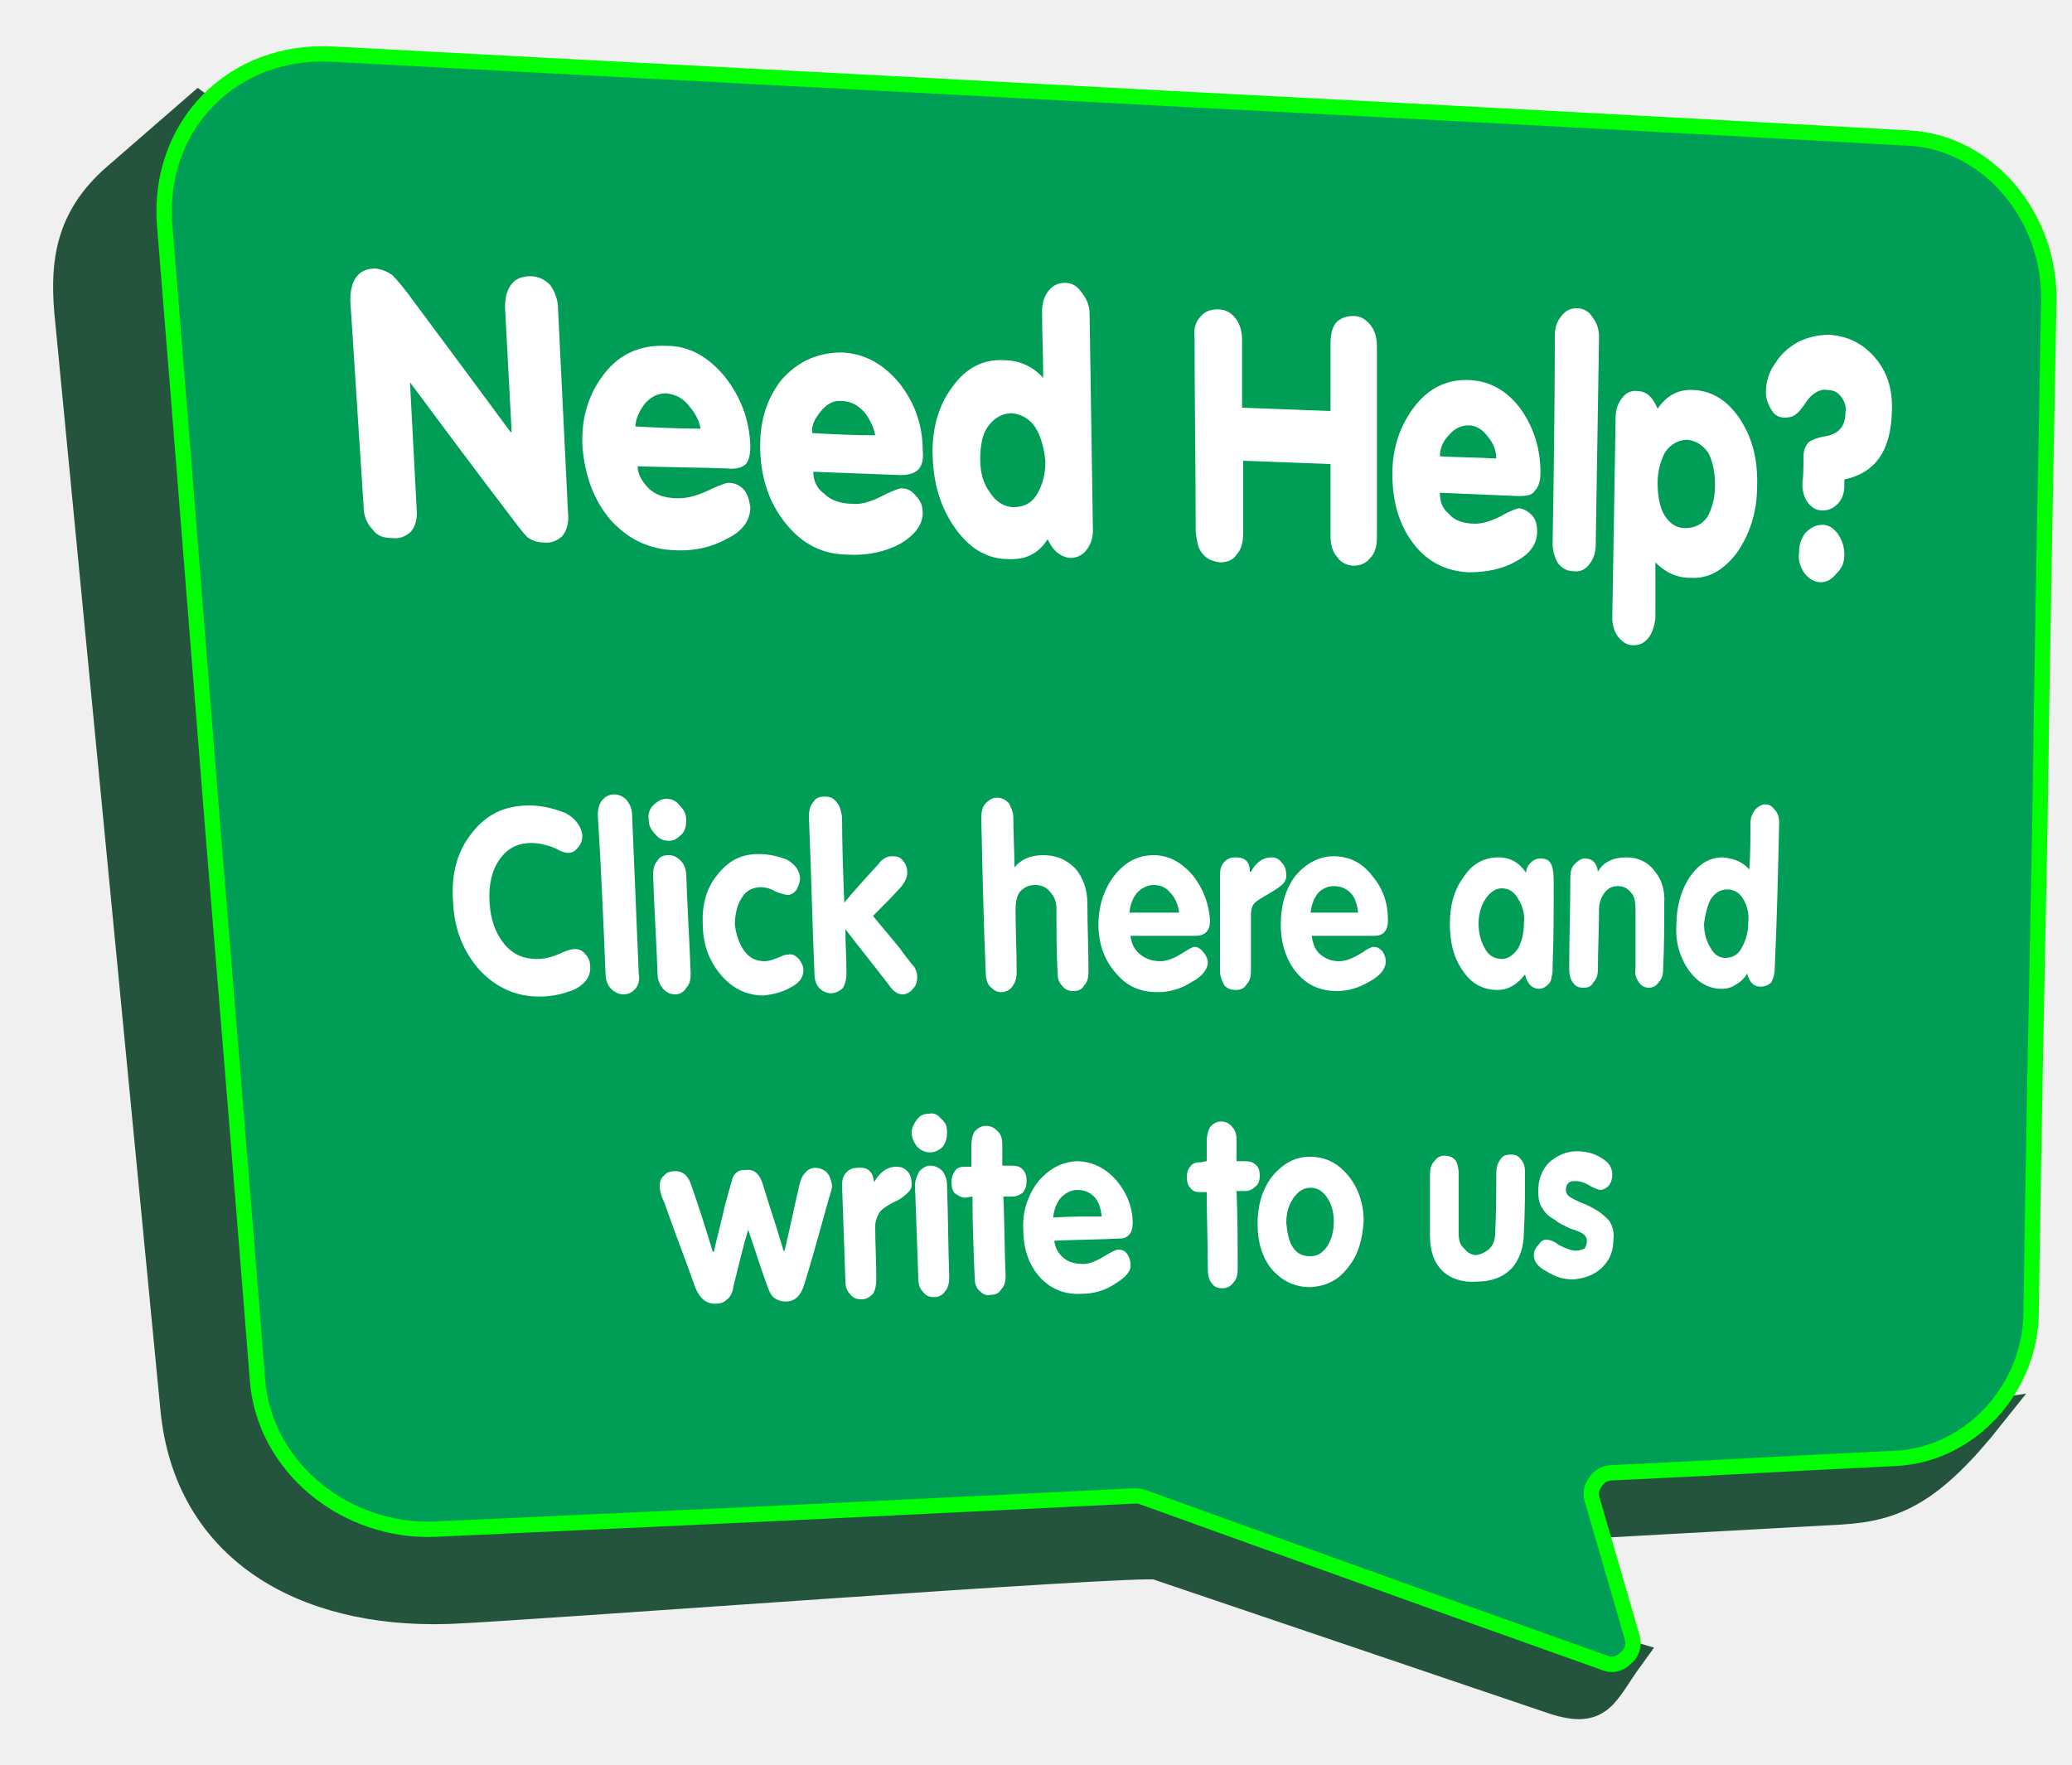
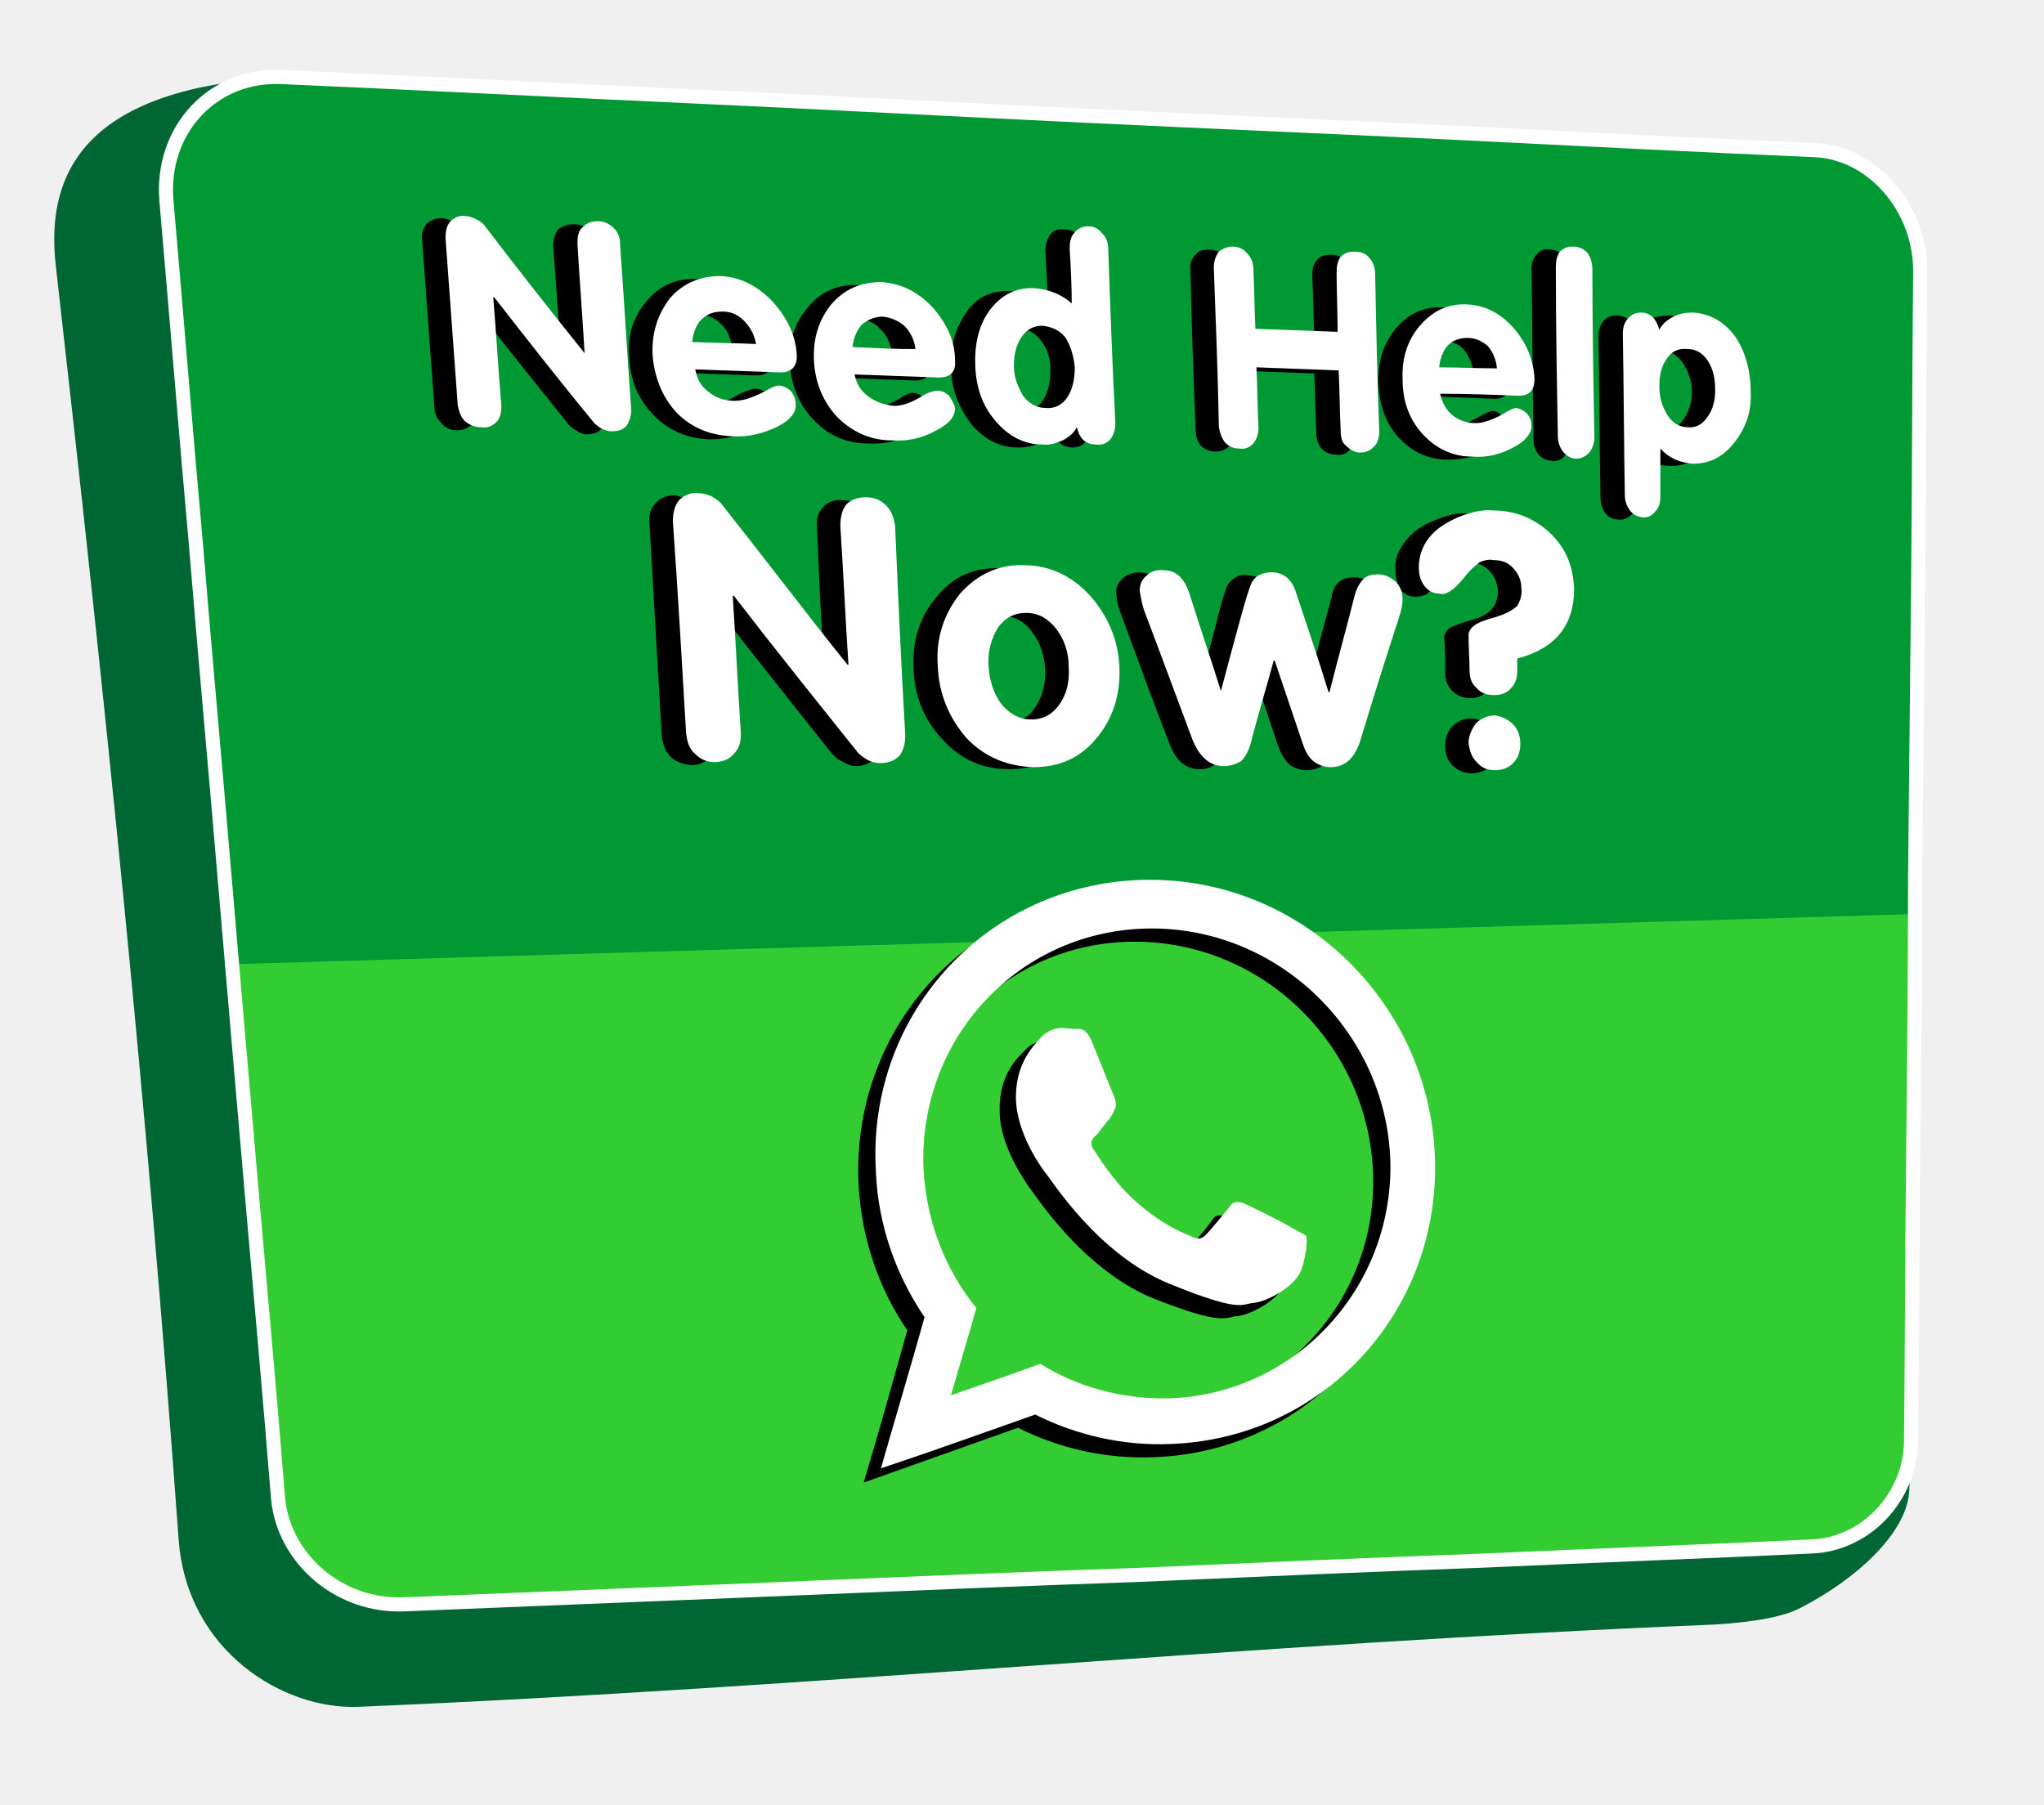
- <svg xmlns="http://www.w3.org/2000/svg" xml:space="preserve" width="1.875in" height="1.597in" version="1.1" style="shape-rendering:geometricPrecision; text-rendering:geometricPrecision; image-rendering:optimizeQuality; fill-rule:evenodd; clip-rule:evenodd" viewBox="0 0 1875 1597">
+ <svg xmlns="http://www.w3.org/2000/svg" xml:space="preserve" width="2.014in" height="1.778in" version="1.1" style="shape-rendering:geometricPrecision; text-rendering:geometricPrecision; image-rendering:optimizeQuality; fill-rule:evenodd; clip-rule:evenodd" viewBox="0 0 2014 1778">
  <defs>
    <style type="text/css">
   
-     .str0 {stroke:#25543E;stroke-width:27.776}
-     .str1 {stroke:lime;stroke-width:13.886}
-     .fil1 {fill:#009D57}
-     .fil0 {fill:#25543E}
-     .fil2 {fill:white;fill-rule:nonzero}
+     .str0 {stroke:white;stroke-width:13.886}
+     .fil3 {fill:none}
+     .fil4 {fill:black}
+     .fil0 {fill:#006633}
+     .fil2 {fill:#009933}
+     .fil1 {fill:#33CC33}
+     .fil5 {fill:#FEFEFE}
+     .fil6 {fill:black;fill-rule:nonzero}
+     .fil7 {fill:#FEFEFE;fill-rule:nonzero}
   
  </style>
+     <clipPath id="id0">
+       <path d="M279 76c137,6 272,13 404,19 131,6 259,13 386,19 124,6 247,11 368,17 119,6 236,12 352,17 57,3 104,58 103,121 -1,102 -1,203 -2,303 -1,98 -2,196 -3,292 0,95 -1,190 -2,283 -1,92 -1,184 -2,274 -1,55 -45,101 -98,103 -106,5 -215,9 -325,14 -111,4 -224,9 -338,14 -116,4 -234,9 -354,14 -121,5 -244,10 -369,15 -64,3 -119,-44 -125,-104 -8,-100 -17,-200 -26,-302 -9,-104 -18,-208 -27,-314 -9,-107 -19,-215 -28,-325 -10,-111 -19,-224 -29,-338 -6,-70 46,-126 115,-122z" />
+     </clipPath>
  </defs>
  <g id="Layer_x0020_1">
-     <g id="_711336920">
-       <path class="fil0 str0" d="M1801 1280c-54,68 -86,83 -135,86l-217 12 -2 1 -6 -21c-2,-6 -1,-12 3,-17 3,-5 9,-8 15,-8 86,-4 172,-9 256,-13 7,0 79,-39 86,-40zm-327 219c-24,33 -26,52 -67,39l-360 -122c-13,-5 -581,38 -642,40 -131,4 -234,-56 -246,-181l-96 -993c-4,-46 2,-84 41,-119l84 -73c-9,21 -41,89 -39,114 15,184 29,363 43,539 14,172 28,341 41,506 6,79 80,139 162,135 110,-5 218,-10 324,-15 104,-5 206,-10 307,-15 3,0 6,0 8,1 72,26 142,56 214,77l226 67z" />
-       <path class="fil1 str1" d="M301 49c261,14 513,27 754,40 233,12 457,24 673,36 71,4 128,71 126,149 -3,160 -6,316 -8,470 -3,151 -6,299 -8,445 -1,69 -56,128 -123,131 -84,4 -170,9 -256,13 -6,0 -12,3 -15,8 -4,5 -5,11 -3,17 12,41 24,83 36,124 2,7 0,14 -6,19 -5,5 -12,7 -19,4 -67,-24 -135,-48 -204,-73 -70,-25 -142,-51 -214,-77 -3,-1 -5,-1 -8,-1 -101,5 -203,10 -307,15 -106,5 -214,10 -324,15 -82,4 -156,-56 -162,-135 -13,-165 -27,-334 -41,-506 -14,-176 -28,-355 -43,-539 -7,-90 61,-160 152,-155z" />
-       <g>
-         <path class="fil2" d="M329 458c-4,-61 -8,-124 -12,-186 0,-10 2,-17 6,-22 4,-5 10,-7 17,-7 6,1 11,3 15,6 4,4 11,12 21,26 29,39 58,78 86,116 1,0 1,0 1,0 -2,-37 -4,-75 -6,-113 0,-9 2,-16 6,-21 4,-5 10,-7 17,-7 7,0 13,3 18,8 4,6 7,13 7,22 3,62 6,123 9,184 1,9 -1,16 -5,21 -4,4 -10,7 -17,6 -6,0 -11,-2 -15,-5 -4,-4 -10,-12 -19,-24 -29,-38 -58,-77 -87,-116 0,0 0,0 0,0 2,38 4,76 6,114 1,9 -1,16 -5,21 -4,4 -10,7 -17,6 -8,0 -14,-2 -18,-8 -5,-5 -8,-12 -8,-21zm329 -34c-27,-1 -54,-1 -81,-2 0,7 4,14 10,20 6,6 15,9 27,9 9,0 19,-3 31,-9 7,-3 12,-5 14,-5 6,0 10,2 14,6 4,5 5,10 6,16 0,11 -6,21 -20,28 -14,8 -30,12 -49,11 -23,-1 -42,-10 -58,-28 -15,-18 -23,-40 -25,-67 -1,-26 6,-47 20,-65 14,-18 33,-26 56,-25 21,0 38,10 53,28 14,18 22,38 23,62 0,8 -1,13 -4,17 -3,3 -9,5 -17,4zm-83 -38c20,1 39,2 59,2 -1,-6 -4,-13 -10,-20 -6,-8 -13,-11 -21,-12 -8,0 -14,3 -20,10 -5,7 -8,14 -8,20zm240 44c-26,-1 -53,-2 -79,-3 0,8 3,15 10,20 6,6 15,9 26,9 8,1 19,-3 30,-9 7,-3 11,-5 14,-5 5,0 9,2 13,7 4,4 6,9 6,15 0,11 -7,20 -20,28 -13,7 -29,11 -47,10 -23,0 -41,-9 -56,-27 -15,-18 -23,-40 -24,-66 -1,-26 5,-47 19,-65 15,-17 33,-25 55,-25 21,1 38,11 52,28 14,18 21,38 21,61 1,8 -1,14 -4,17 -3,3 -8,5 -16,5zm-80 -38c19,1 38,2 57,2 -1,-6 -4,-13 -9,-20 -6,-7 -13,-11 -21,-11 -8,-1 -14,3 -19,9 -6,7 -9,14 -8,20zm251 -108c1,66 2,131 3,196 0,7 -2,13 -6,18 -4,5 -9,7 -15,7 -8,-1 -15,-6 -20,-17 -8,13 -20,19 -36,18 -18,0 -34,-9 -47,-27 -13,-18 -20,-39 -21,-65 -1,-25 5,-47 18,-64 12,-17 28,-25 46,-24 15,0 27,6 36,16 0,-20 -1,-40 -1,-60 0,-8 2,-14 6,-19 4,-5 9,-7 15,-7 6,0 11,3 15,9 4,5 7,11 7,19zm-40 134c-1,-12 -4,-23 -9,-31 -5,-8 -13,-12 -21,-13 -9,0 -16,4 -22,12 -5,7 -7,17 -7,30 0,12 3,22 9,30 5,8 13,13 21,13 9,0 16,-3 21,-11 5,-8 8,-18 8,-30zm179 -1c0,22 0,44 0,65 0,9 -2,16 -6,20 -3,5 -9,7 -15,7 -7,-1 -12,-3 -16,-8 -4,-5 -5,-11 -6,-20 0,-58 -1,-116 -1,-175 -1,-8 1,-15 5,-19 4,-5 9,-7 16,-7 7,0 12,3 16,8 4,5 6,12 6,20 0,21 0,41 0,61 27,1 53,2 80,3 0,-20 0,-40 0,-60 0,-8 1,-15 5,-20 4,-4 9,-6 16,-6 6,0 11,3 15,8 4,5 6,11 6,20 0,58 0,115 0,172 0,9 -2,15 -6,19 -4,5 -9,7 -15,7 -6,0 -12,-3 -15,-8 -4,-4 -6,-11 -6,-19 0,-22 0,-44 0,-65 -27,-1 -53,-2 -79,-3zm249 32c-23,-1 -47,-2 -71,-3 0,8 2,14 8,19 5,6 13,9 24,9 7,0 17,-3 27,-9 6,-3 11,-5 13,-5 5,1 8,3 12,7 3,4 4,9 4,14 0,11 -6,20 -19,27 -12,7 -27,10 -43,10 -20,-1 -37,-9 -50,-26 -13,-17 -19,-38 -19,-63 0,-24 7,-44 20,-61 13,-17 30,-25 50,-24 19,1 34,10 46,26 12,17 18,36 18,58 0,8 -2,13 -5,16 -2,4 -7,5 -15,5zm-71 -36c17,1 34,1 51,2 0,-6 -2,-13 -7,-19 -5,-7 -11,-11 -18,-11 -7,0 -13,3 -18,9 -6,6 -8,13 -8,19zm102 79c1,-62 2,-125 2,-188 0,-8 2,-13 6,-18 4,-5 8,-7 14,-7 6,0 11,3 14,8 4,5 6,11 6,18 -1,64 -2,126 -3,188 0,7 -2,13 -6,18 -3,4 -8,7 -14,6 -5,0 -10,-2 -14,-7 -3,-5 -5,-11 -5,-18zm54 67c1,-60 2,-120 3,-181 0,-7 2,-13 6,-18 3,-4 8,-7 14,-6 8,0 14,6 18,16 8,-12 19,-18 33,-17 17,1 31,10 42,27 11,17 16,37 15,61 0,23 -7,43 -18,59 -12,16 -26,24 -42,23 -13,0 -23,-5 -32,-14 0,17 0,34 0,51 -1,7 -3,13 -6,17 -4,5 -8,7 -14,7 -6,0 -10,-3 -14,-8 -3,-4 -5,-10 -5,-17zm41 -122c0,12 2,22 6,29 5,8 11,12 19,12 8,0 15,-3 20,-10 4,-7 7,-17 7,-29 0,-11 -2,-21 -6,-29 -5,-7 -11,-11 -19,-12 -8,0 -15,4 -20,11 -4,7 -7,17 -7,28zm131 1c1,-8 1,-16 1,-24 0,-7 2,-11 5,-14 3,-2 8,-4 14,-5 13,-2 19,-9 19,-22 1,-5 -1,-10 -4,-14 -3,-4 -7,-6 -12,-6 -5,-1 -9,1 -12,3 -3,2 -6,5 -9,10 -3,4 -5,7 -8,9 -2,2 -6,3 -10,3 -5,0 -9,-2 -12,-7 -3,-5 -5,-10 -5,-16 0,-10 3,-19 9,-27 5,-8 12,-14 21,-19 9,-4 18,-6 27,-6 17,1 31,8 42,21 11,13 16,29 15,49 -1,35 -15,55 -43,61 0,2 0,4 0,6 0,6 -2,12 -6,16 -4,4 -8,6 -14,6 -5,0 -9,-2 -13,-7 -3,-4 -5,-10 -5,-17zm17 89c-6,0 -11,-3 -15,-8 -4,-6 -6,-12 -5,-19 0,-7 2,-13 6,-18 5,-5 10,-7 15,-7 6,0 10,3 14,8 4,6 6,12 6,19 0,7 -2,12 -7,17 -4,5 -9,8 -14,8z" />
-         <path class="fil2" d="M488 902c-21,0 -39,-8 -54,-24 -15,-17 -23,-37 -24,-62 -2,-25 4,-46 17,-62 13,-17 30,-25 52,-25 12,0 23,3 33,7 9,5 14,12 15,20 0,4 -1,8 -4,11 -2,3 -5,5 -9,5 -2,0 -6,-1 -11,-4 -7,-3 -15,-5 -22,-5 -13,0 -22,5 -29,15 -7,10 -10,23 -9,39 1,15 5,27 13,37 8,10 18,14 30,14 7,0 15,-2 23,-6 5,-2 8,-3 11,-3 4,0 7,1 10,5 3,3 4,7 4,10 1,9 -4,16 -13,21 -9,4 -20,7 -33,7zm60 -20c-2,-48 -4,-96 -7,-144 0,-6 1,-10 4,-14 3,-3 6,-5 11,-5 4,0 8,2 11,5 3,4 5,8 5,14 2,48 4,96 6,143 1,6 0,10 -3,14 -3,3 -6,5 -11,5 -4,0 -8,-2 -11,-5 -3,-3 -5,-8 -5,-13zm39 -140c-1,-5 1,-10 4,-13 4,-4 8,-6 12,-6 5,0 9,2 12,6 4,4 6,8 6,13 0,5 -1,10 -4,13 -4,4 -7,6 -12,6 -5,0 -9,-2 -12,-6 -4,-4 -6,-8 -6,-13zm8 139c-1,-29 -3,-59 -4,-89 0,-5 1,-10 4,-13 2,-4 6,-5 10,-5 5,0 8,2 11,5 3,3 5,8 5,13 1,30 3,60 4,89 0,6 -1,10 -4,13 -2,4 -6,6 -10,6 -5,0 -8,-2 -11,-5 -3,-4 -5,-8 -5,-14zm91 -108c10,0 18,2 26,5 7,4 11,9 12,16 0,4 -1,7 -3,11 -2,3 -5,5 -8,5 -2,0 -6,-1 -11,-3 -5,-3 -10,-4 -13,-4 -8,0 -14,3 -18,10 -4,6 -6,15 -6,24 1,9 4,17 8,23 5,7 11,10 19,10 3,0 7,-1 14,-4 4,-2 6,-2 7,-2 4,-1 7,1 10,4 2,3 4,6 4,10 0,7 -4,12 -12,16 -7,4 -15,6 -24,7 -15,0 -28,-6 -39,-19 -10,-12 -16,-27 -16,-45 -1,-17 3,-33 13,-45 10,-13 22,-19 37,-19zm51 108c-2,-47 -3,-94 -5,-142 0,-5 1,-10 4,-13 2,-4 6,-5 10,-5 5,0 8,1 11,5 3,3 4,8 5,13 0,26 1,52 2,78 10,-12 20,-23 31,-35 2,-3 5,-5 7,-6 2,-1 4,-1 6,-1 4,0 7,1 9,4 3,3 4,7 4,11 0,4 -2,8 -5,12 -8,9 -17,18 -26,27 8,10 16,19 24,29 8,11 13,17 14,18 0,1 1,2 1,3 1,2 1,4 1,5 0,5 -1,8 -4,11 -2,3 -6,5 -9,5 -5,0 -9,-3 -13,-9 -13,-17 -26,-33 -39,-50 0,0 0,0 0,0 0,13 1,26 1,40 0,5 -1,9 -3,13 -3,3 -7,5 -11,5 -4,0 -8,-2 -11,-5 -3,-4 -4,-8 -4,-13zm155 -1c-2,-46 -3,-93 -4,-140 0,-5 1,-10 4,-13 3,-3 6,-5 10,-5 5,0 8,2 11,5 2,4 4,8 4,13 0,15 1,30 1,45 0,0 0,0 0,0 6,-7 14,-11 26,-11 12,0 21,4 29,12 7,8 11,19 11,32 0,20 1,41 1,61 0,6 -1,10 -4,13 -2,4 -6,5 -10,5 -4,0 -7,-1 -10,-5 -3,-3 -4,-7 -4,-12 -1,-19 -1,-38 -1,-57 0,-7 -2,-12 -6,-16 -3,-4 -8,-6 -13,-6 -6,0 -10,2 -14,6 -3,4 -4,10 -4,16 0,19 1,38 1,57 0,5 -1,9 -4,13 -2,3 -6,5 -10,5 -4,0 -7,-2 -10,-5 -3,-3 -4,-8 -4,-13zm190 -33c-19,0 -39,0 -59,0 1,8 4,13 9,17 5,4 11,6 18,6 5,0 12,-2 21,-8 5,-3 8,-5 10,-5 3,0 6,2 8,5 2,2 4,6 4,9 0,6 -5,13 -15,18 -9,6 -20,9 -30,9 -16,0 -28,-5 -38,-17 -10,-11 -16,-26 -16,-44 0,-17 5,-32 14,-44 10,-13 22,-19 36,-19 14,0 26,7 36,19 9,12 14,25 15,40 0,9 -4,14 -13,14zm-60 -21c15,0 30,0 45,0 -1,-8 -4,-14 -8,-18 -4,-5 -9,-7 -15,-7 -6,0 -11,3 -15,7 -4,5 -6,10 -7,18zm82 53c0,-29 0,-58 0,-87 0,-5 1,-9 4,-12 3,-3 6,-4 10,-4 9,0 13,4 13,13 1,0 1,0 1,0 5,-9 11,-13 19,-13 4,0 7,2 9,5 3,3 4,7 4,12 0,2 -1,5 -3,7 -2,2 -6,5 -13,9 -7,4 -12,7 -14,10 -2,4 -2,7 -2,11 0,16 0,33 0,49 0,5 -1,9 -4,12 -2,4 -6,5 -10,5 -4,0 -7,-1 -10,-4 -2,-4 -4,-8 -4,-13zm140 -32c-19,0 -38,0 -57,0 1,7 3,13 8,17 5,4 10,6 17,6 6,0 13,-3 21,-8 4,-3 8,-5 10,-5 3,0 5,1 8,4 2,3 3,6 3,9 0,7 -5,13 -14,18 -10,6 -20,9 -30,9 -15,0 -27,-5 -37,-17 -9,-11 -14,-26 -14,-43 0,-17 4,-32 13,-44 10,-12 22,-18 35,-18 14,0 26,6 35,18 10,12 14,25 14,40 0,9 -4,14 -12,14zm-58 -21c14,0 29,0 43,0 -1,-8 -3,-14 -7,-18 -4,-4 -9,-6 -15,-6 -5,0 -10,2 -14,6 -4,5 -6,10 -7,18zm220 -28c0,25 0,51 -1,76 0,4 0,8 -1,10 0,3 -1,5 -3,7 -2,2 -5,4 -8,4 -7,0 -11,-5 -13,-13 -7,9 -15,14 -25,14 -12,0 -23,-5 -31,-17 -8,-11 -12,-25 -12,-43 0,-17 4,-31 13,-43 8,-12 19,-17 31,-17 11,0 19,5 25,14 0,-4 2,-7 4,-9 3,-3 6,-4 9,-4 4,0 7,1 9,4 2,3 3,8 3,17zm-47 6c-6,0 -11,4 -15,10 -4,6 -6,14 -6,22 0,9 2,16 6,23 3,6 9,9 15,9 6,0 11,-4 15,-10 3,-6 5,-13 5,-22 1,-8 -1,-16 -5,-22 -3,-6 -8,-10 -15,-10zm61 73c0,-27 1,-55 1,-82 0,-6 1,-10 4,-13 3,-3 6,-5 9,-5 7,0 11,4 12,12 5,-9 14,-13 26,-13 10,0 19,4 25,12 6,7 10,17 9,30 0,20 0,39 -1,59 0,5 -1,9 -4,12 -2,3 -5,5 -9,5 -4,0 -7,-2 -9,-5 -2,-3 -4,-7 -3,-12 0,-18 0,-36 0,-54 0,-7 -1,-12 -4,-15 -3,-4 -7,-6 -12,-6 -5,0 -9,2 -12,6 -3,4 -5,9 -5,15 0,18 -1,36 -1,54 0,5 -1,9 -4,12 -2,4 -5,5 -9,5 -4,0 -7,-1 -9,-4 -3,-3 -4,-8 -4,-13zm190 -132c-1,44 -2,88 -4,131 0,5 -1,9 -3,13 -3,3 -6,4 -10,4 -6,0 -10,-4 -12,-12 -2,4 -6,8 -10,10 -4,3 -9,4 -13,4 -12,0 -22,-6 -30,-17 -8,-12 -12,-25 -11,-41 0,-16 4,-31 12,-43 8,-12 18,-18 30,-18 10,1 18,4 24,11 1,-14 1,-28 1,-42 0,-5 2,-9 4,-12 3,-3 6,-5 10,-5 3,0 6,2 8,5 3,3 4,7 4,12zm-49 122c7,0 12,-3 15,-9 4,-7 6,-14 6,-23 1,-8 -1,-16 -5,-22 -3,-5 -8,-8 -14,-8 -6,0 -11,3 -15,9 -3,6 -5,14 -6,22 0,8 2,16 6,22 3,6 8,9 13,9zm-932 298c-9,-26 -19,-51 -28,-77 -3,-6 -4,-11 -4,-15 0,-3 1,-7 4,-9 2,-3 6,-4 10,-4 7,0 12,4 15,14 7,20 13,39 19,59 0,0 1,0 1,0 3,-14 7,-28 10,-42 4,-14 6,-22 7,-25 1,-2 2,-4 4,-5 2,-2 5,-2 8,-2 7,-1 12,3 15,12 6,20 13,40 19,61 1,0 1,0 1,0 5,-21 9,-41 14,-62 1,-4 3,-7 6,-10 2,-2 5,-3 8,-3 4,0 8,2 10,4 3,3 4,7 5,12 0,2 -1,6 -3,12 -7,25 -14,51 -22,77 -3,10 -8,16 -17,16 -4,0 -7,-1 -10,-3 -3,-2 -5,-6 -7,-12 -6,-16 -11,-33 -17,-50 0,0 0,0 0,0 -5,17 -9,34 -13,50 -1,7 -3,11 -6,13 -3,3 -6,4 -11,4 -8,0 -14,-5 -18,-15zm136 -6c-1,-29 -2,-57 -3,-86 0,-5 1,-9 4,-12 3,-3 6,-4 10,-4 10,-1 14,4 15,13 0,0 0,0 0,0 5,-9 12,-14 20,-14 4,0 7,1 10,4 3,3 4,7 4,13 0,2 -1,4 -3,6 -2,2 -6,6 -13,9 -8,4 -13,8 -14,11 -2,4 -3,7 -3,11 0,16 1,32 1,48 0,5 -1,10 -3,13 -3,3 -6,5 -10,5 -5,0 -8,-1 -11,-5 -3,-3 -4,-7 -4,-12zm60 -134c0,-4 2,-8 5,-12 3,-4 7,-5 11,-5 4,-1 8,1 11,5 4,3 5,7 5,12 0,5 -1,9 -4,13 -3,3 -7,5 -11,5 -4,0 -8,-1 -12,-5 -3,-4 -5,-8 -5,-13zm6 132c-1,-28 -2,-56 -3,-84 0,-5 2,-9 4,-13 3,-3 6,-5 10,-5 4,0 8,2 11,5 2,3 4,7 4,13 1,28 1,55 2,83 0,5 -1,10 -4,13 -2,3 -5,5 -10,5 -4,0 -7,-1 -10,-5 -3,-3 -4,-7 -4,-12zm51 -1c-1,-24 -2,-48 -2,-73 -2,0 -4,1 -7,1 -3,0 -6,-2 -9,-4 -2,-2 -3,-6 -3,-10 0,-4 1,-7 3,-10 2,-3 5,-4 9,-4 2,0 4,0 6,0 0,-7 0,-13 0,-19 0,-5 1,-10 3,-13 3,-3 6,-5 10,-5 5,0 8,2 11,5 3,3 4,7 4,12 0,7 0,13 0,19 3,0 6,0 8,0 5,0 8,1 10,3 3,3 4,6 4,11 0,4 -1,7 -3,10 -2,2 -6,4 -10,4 -3,0 -5,0 -8,0 1,24 1,48 2,72 0,5 -1,9 -4,12 -2,4 -6,5 -10,5 -4,1 -7,-1 -10,-4 -3,-3 -4,-7 -4,-12zm131 -35c-19,1 -39,1 -59,2 1,7 4,12 9,16 5,4 11,5 18,5 5,0 12,-3 20,-8 5,-3 9,-5 11,-5 3,0 6,1 8,4 2,3 3,6 3,9 1,6 -4,12 -14,18 -9,6 -19,9 -30,9 -15,1 -28,-4 -38,-15 -10,-11 -15,-26 -15,-43 -1,-16 4,-31 13,-43 10,-12 21,-18 35,-19 14,0 26,6 36,17 10,12 15,25 15,39 0,9 -4,14 -12,14zm-60 -19c15,-1 30,-1 44,-1 -1,-8 -3,-14 -7,-18 -4,-4 -9,-6 -15,-6 -6,0 -11,3 -15,7 -4,5 -6,10 -7,18zm140 47c0,-23 -1,-47 -1,-70 -2,0 -4,0 -6,0 -4,0 -7,-1 -9,-4 -2,-2 -3,-5 -3,-10 0,-3 1,-7 3,-9 2,-3 5,-4 9,-4 2,0 4,-1 6,-1 0,-6 0,-12 0,-18 0,-5 1,-9 3,-13 3,-3 6,-5 10,-5 4,0 8,2 10,5 3,3 4,7 4,12 0,7 0,13 0,19 3,0 5,0 8,0 4,0 7,1 9,3 3,2 4,6 4,10 0,4 -1,8 -4,10 -2,2 -5,4 -9,4 -2,0 -5,0 -8,0 1,24 1,47 1,71 0,5 -1,9 -4,12 -2,3 -6,5 -9,5 -5,0 -8,-1 -10,-4 -3,-3 -4,-8 -4,-13zm45 -41c0,-17 4,-31 13,-43 10,-12 21,-18 34,-18 14,0 25,5 35,17 9,11 14,25 14,41 -1,17 -5,31 -14,42 -9,12 -20,17 -34,18 -14,0 -25,-5 -35,-16 -9,-11 -13,-25 -13,-41zm69 -2c0,-9 -2,-16 -6,-22 -4,-6 -9,-9 -15,-9 -7,0 -12,4 -16,10 -4,6 -6,13 -6,22 1,9 2,16 6,22 4,6 9,8 16,8 6,0 11,-3 15,-9 4,-6 6,-14 6,-22zm87 12c0,-18 0,-37 0,-55 0,-5 1,-9 4,-12 2,-3 5,-5 9,-5 4,0 7,1 10,4 2,3 3,8 3,12 0,19 0,36 0,54 0,6 1,11 5,14 3,4 7,6 11,6 5,-1 9,-3 12,-6 4,-4 5,-9 5,-14 1,-18 1,-36 1,-54 0,-5 1,-9 4,-13 2,-3 5,-4 9,-4 4,0 7,1 9,4 3,3 4,7 4,12 0,18 0,36 -1,54 0,14 -4,25 -11,33 -8,8 -18,12 -32,12 -13,1 -24,-3 -31,-10 -8,-8 -11,-19 -11,-32zm133 -76c8,0 16,2 22,6 7,4 10,9 10,15 0,4 -1,7 -3,10 -2,2 -5,4 -8,4 -1,0 -4,-1 -8,-3 -6,-4 -11,-5 -14,-5 -3,0 -5,0 -7,2 -1,1 -2,3 -2,6 0,2 1,4 2,5 2,2 6,4 13,7 6,2 10,5 14,7 4,3 8,6 11,10 2,4 4,9 3,16 0,10 -3,18 -10,25 -7,7 -16,10 -26,11 -9,0 -16,-2 -24,-7 -8,-4 -12,-9 -12,-15 0,-3 1,-6 4,-9 2,-3 4,-5 7,-5 4,0 8,2 12,5 6,3 11,5 15,5 3,0 6,-1 8,-2 1,-2 2,-4 2,-7 0,-2 -1,-4 -2,-5 -2,-2 -6,-4 -13,-6 -6,-3 -11,-5 -14,-8 -4,-2 -8,-5 -11,-10 -3,-4 -4,-9 -4,-16 0,-10 3,-19 10,-26 7,-6 15,-10 25,-10z" />
+     <path class="fil0" d="M227 81c136,-20 216,109 348,115 131,6 259,12 386,18 124,6 247,12 368,18 119,6 236,11 351,17 58,3 105,57 104,120 -1,103 -2,204 -2,303 -1,99 -2,196 -3,293 -1,95 -1,190 -2,283 -1,92 113,134 104,224 -4,39 -50,83 -106,112 -23,13 -71,16 -87,17 -463,19 -881,62 -1335,81 -74,3 -169,-55 -177,-165 -31,-427 -72,-824 -121,-1255 -8,-71 10,-158 172,-181z" />
+     <path class="fil1" d="M279 76c137,6 272,13 404,19 131,6 259,13 386,19 124,6 247,11 368,17 119,6 236,12 352,17 57,3 104,58 103,121 -1,102 -1,203 -2,303 -1,98 -2,196 -3,292 0,95 -1,190 -2,283 -1,92 -1,184 -2,274 -1,55 -45,101 -98,103 -106,5 -215,9 -325,14 -111,4 -224,9 -338,14 -116,4 -234,9 -354,14 -121,5 -244,10 -369,15 -64,3 -119,-44 -125,-104 -8,-100 -17,-200 -26,-302 -9,-104 -18,-208 -27,-314 -9,-107 -19,-215 -28,-325 -10,-111 -19,-224 -29,-338 -6,-70 46,-126 115,-122z" />
+     <g style="clip-path:url(#id0)">
+       <g id="_799594176">
+         <polygon id="1" class="fil2" points="83,39 1911,131 1911,900 169,952 " />
      </g>
    </g>
+     <path class="fil3 str0" d="M279 76c137,6 272,13 404,19 131,6 259,13 386,19 124,6 247,11 368,17 119,6 236,12 352,17 57,3 104,58 103,121 -1,102 -1,203 -2,303 -1,98 -2,196 -3,292 0,95 -1,190 -2,283 -1,92 -1,184 -2,274 -1,55 -45,101 -98,103 -106,5 -215,9 -325,14 -111,4 -224,9 -338,14 -116,4 -234,9 -354,14 -121,5 -244,10 -369,15 -64,3 -119,-44 -125,-104 -8,-100 -17,-200 -26,-302 -9,-104 -18,-208 -27,-314 -9,-107 -19,-215 -28,-325 -10,-111 -19,-224 -29,-338 -6,-70 46,-126 115,-122z" />
+     <path class="fil4" d="M1257 1223c-7,-3 -41,-21 -47,-23 -7,-3 -12,-4 -16,3 -5,7 -18,22 -22,27 -4,4 -8,5 -16,1 -6,-3 -29,-11 -56,-36 -21,-19 -35,-43 -39,-50 -4,-7 -1,-11 3,-14 3,-3 7,-8 10,-13 4,-4 5,-7 8,-11 2,-5 1,-9 -1,-13 -2,-3 -16,-39 -22,-54 -6,-15 -12,-13 -16,-13 -5,0 -9,-1 -14,-1 -5,0 -13,2 -19,9 -7,7 -26,24 -25,60 0,35 26,70 29,75 4,4 50,79 121,109 71,28 71,19 84,18 13,-1 41,-16 47,-32 6,-16 6,-30 4,-33 -2,-3 -6,-5 -13,-9zm-122 168c-46,2 -90,-11 -127,-33 -29,10 -59,20 -88,30 9,-28 17,-57 25,-86 -30,-37 -49,-84 -51,-135 -7,-131 95,-239 224,-239 128,0 232,104 235,231 3,125 -94,228 -218,232zm-18 -511c-157,0 -279,130 -271,288 3,53 20,102 48,143 -14,50 -28,100 -43,150 51,-18 101,-36 152,-54 40,20 86,31 134,29 148,-5 264,-128 261,-277 -3,-153 -128,-279 -281,-279z" />
+     <path class="fil5" d="M1273 1210c-6,-4 -40,-21 -47,-24 -6,-2 -11,-3 -15,4 -5,6 -18,22 -23,27 -4,4 -8,5 -15,1 -7,-3 -29,-11 -56,-36 -21,-19 -35,-43 -40,-50 -4,-7 0,-11 4,-14 3,-4 7,-9 10,-13 4,-4 5,-7 7,-11 3,-5 1,-9 0,-13 -2,-4 -16,-40 -22,-54 -6,-15 -12,-13 -17,-13 -4,0 -9,-1 -13,-1 -5,0 -13,2 -20,9 -6,7 -25,24 -25,59 0,36 26,71 30,76 4,4 50,79 121,108 71,29 71,20 83,19 13,-1 41,-16 47,-32 6,-17 6,-31 5,-34 -2,-2 -7,-4 -14,-8zm-121 168c-46,1 -90,-11 -127,-34 -30,11 -59,21 -88,31 8,-28 17,-57 25,-86 -30,-37 -49,-84 -52,-136 -6,-130 95,-238 225,-238 127,0 232,104 235,231 2,125 -95,228 -218,232zm-19 -511c-156,0 -279,129 -270,287 2,53 20,103 48,144 -14,50 -29,100 -43,149 51,-17 101,-35 152,-53 40,20 86,31 133,29 149,-5 264,-128 261,-278 -3,-152 -127,-278 -281,-278z" />
+     <path class="fil6" d="M428 401c-4,-54 -8,-109 -12,-164 -1,-7 1,-12 4,-16 4,-4 9,-6 16,-6 2,0 5,1 9,3 4,2 7,5 9,8 33,42 65,84 98,125 0,0 0,0 1,0 -3,-36 -5,-72 -8,-109 0,-6 2,-12 5,-16 4,-3 9,-5 15,-5 7,0 12,2 16,7 4,4 6,9 7,16 3,55 7,109 10,162 1,7 -1,13 -5,16 -3,4 -8,6 -15,6 -3,0 -6,-1 -9,-3 -4,-2 -7,-5 -9,-7 -32,-40 -65,-81 -97,-122 0,0 0,0 -1,0 3,35 5,71 8,107 1,6 -1,12 -5,15 -4,4 -8,6 -15,6 -6,0 -11,-2 -15,-7 -4,-4 -7,-9 -7,-16zm317 -31c-28,-1 -56,-2 -84,-3 2,10 7,17 14,22 7,6 15,8 25,9 8,0 18,-3 29,-10 7,-3 12,-5 15,-5 4,0 8,1 11,5 4,4 6,8 6,13 0,8 -6,15 -20,22 -13,7 -27,10 -42,10 -22,-1 -41,-9 -55,-24 -15,-15 -23,-34 -24,-57 -2,-21 4,-40 17,-55 12,-15 29,-23 49,-22 20,1 37,10 52,26 15,16 22,33 23,51 1,12 -4,18 -16,18zm-86 -30c20,0 42,1 62,2 -1,-10 -5,-18 -11,-23 -6,-6 -13,-9 -22,-9 -8,-1 -15,2 -20,8 -6,5 -9,12 -9,22zm243 35c-28,-1 -55,-2 -83,-3 2,9 6,17 13,22 7,5 15,8 25,8 8,1 17,-2 29,-9 6,-4 11,-6 14,-6 4,1 8,2 11,6 4,4 6,8 6,12 0,8 -6,16 -19,23 -14,7 -27,10 -43,9 -21,0 -39,-8 -53,-23 -15,-15 -22,-34 -24,-56 -1,-22 5,-40 18,-55 12,-15 29,-23 48,-22 20,1 37,9 51,25 14,16 22,33 23,51 0,12 -5,18 -16,18zm-85 -30c20,1 41,1 62,2 -2,-10 -6,-18 -12,-23 -5,-6 -12,-9 -21,-9 -8,0 -15,2 -20,8 -6,5 -8,13 -9,22zm252 -96c2,57 4,114 6,171 0,6 -1,12 -5,15 -3,4 -8,6 -13,6 -10,0 -17,-6 -20,-17 -3,6 -7,10 -14,13 -6,3 -13,4 -20,4 -18,0 -33,-8 -46,-23 -12,-16 -19,-33 -20,-54 -1,-22 4,-40 15,-56 10,-15 25,-22 43,-21 15,0 27,5 38,15 -1,-18 -2,-36 -3,-55 0,-6 2,-12 5,-16 3,-4 8,-6 13,-5 6,0 11,2 15,6 3,5 5,10 6,17zm-62 156c9,0 16,-3 21,-11 5,-8 7,-18 7,-30 0,-11 -3,-20 -9,-28 -6,-8 -13,-12 -23,-12 -8,0 -15,3 -21,11 -5,8 -7,18 -7,29 1,11 4,20 10,28 6,8 13,13 22,13zm171 18c-2,-51 -4,-104 -5,-156 -1,-7 1,-12 5,-16 3,-4 7,-5 13,-5 6,0 11,2 15,6 3,4 5,10 6,16 0,20 1,40 1,59 27,1 54,2 82,3 -1,-20 -1,-39 -2,-58 0,-7 1,-12 5,-16 3,-4 8,-5 14,-5 5,0 10,2 14,6 3,4 5,10 5,16 2,52 3,104 4,155 0,6 -2,11 -5,15 -3,4 -8,6 -14,5 -5,0 -10,-2 -14,-6 -3,-4 -5,-9 -5,-15 -1,-20 -1,-39 -2,-59 -27,-1 -54,-2 -81,-3 1,20 2,40 2,59 0,7 -1,12 -5,16 -3,3 -8,5 -13,5 -6,0 -11,-2 -15,-6 -3,-4 -5,-9 -5,-16zm294 -30c-25,-1 -51,-2 -76,-3 1,9 5,16 11,22 6,5 14,7 23,8 8,0 16,-3 27,-9 7,-4 11,-6 14,-6 3,0 7,2 10,6 3,3 5,7 5,11 0,8 -6,16 -19,22 -12,6 -26,9 -40,9 -20,0 -36,-8 -49,-22 -13,-14 -19,-33 -20,-55 0,-20 5,-38 18,-53 12,-14 27,-21 46,-20 18,0 34,9 46,24 13,15 20,31 20,49 0,12 -5,17 -16,17zm-78 -29c19,1 38,2 58,2 -2,-9 -5,-16 -10,-22 -5,-5 -12,-8 -20,-8 -7,-1 -13,2 -19,7 -5,5 -8,12 -9,21zm117 69c-1,-55 -1,-111 -2,-167 0,-6 1,-11 5,-15 3,-4 7,-6 13,-5 5,0 10,2 13,6 3,4 5,9 5,16 1,56 1,111 2,166 0,6 -2,11 -5,15 -3,4 -8,6 -13,5 -5,0 -9,-2 -13,-6 -3,-4 -5,-9 -5,-15zm66 58c-1,-53 -1,-106 -2,-159 0,-7 2,-12 5,-16 4,-4 8,-5 13,-5 10,0 16,6 18,17 3,-6 8,-10 14,-13 6,-3 13,-4 20,-4 17,1 31,9 41,24 11,15 16,33 16,54 0,20 -5,36 -16,50 -11,14 -25,21 -42,20 -12,0 -22,-5 -32,-14 0,16 0,31 0,47 0,6 -1,11 -4,15 -4,3 -8,6 -13,5 -5,0 -10,-2 -13,-6 -3,-4 -5,-9 -5,-15zm62 -145c-9,0 -15,3 -20,11 -5,7 -8,15 -7,26 0,11 2,21 7,29 5,8 12,12 20,12 8,0 15,-3 20,-11 5,-7 8,-16 8,-27 0,-10 -3,-19 -8,-27 -5,-8 -12,-13 -20,-13zm-987 379c-4,-69 -8,-138 -12,-208 -1,-9 1,-16 6,-21 4,-5 11,-8 19,-8 3,1 8,2 12,4 5,3 9,6 12,9 41,53 82,105 122,157 0,0 1,0 1,0 -3,-45 -5,-91 -7,-138 -1,-8 1,-15 6,-20 4,-5 11,-8 19,-7 8,0 14,2 20,8 5,5 8,12 8,21 3,69 7,138 10,205 1,9 -1,16 -6,21 -5,4 -11,7 -19,7 -3,0 -7,-1 -12,-4 -5,-2 -8,-5 -11,-8 -40,-50 -80,-101 -121,-153 -1,0 -1,0 -1,0 3,45 5,91 8,136 1,8 -2,15 -6,20 -5,5 -11,8 -19,8 -8,-1 -15,-3 -20,-8 -5,-5 -8,-12 -9,-21zm248 -67c-1,-27 6,-50 23,-70 16,-20 37,-29 63,-28 25,0 47,10 65,30 18,20 27,44 28,71 1,28 -6,51 -22,70 -16,18 -37,27 -63,27 -26,0 -48,-10 -65,-29 -18,-19 -28,-42 -29,-71zm130 2c-1,-14 -5,-27 -13,-37 -7,-10 -17,-16 -29,-16 -13,0 -22,5 -28,15 -7,10 -10,23 -10,37 1,15 5,27 13,37 7,10 17,15 29,15 12,1 22,-4 28,-14 7,-10 10,-22 10,-37zm122 72c-16,-41 -31,-82 -46,-123 -4,-10 -6,-18 -6,-24 -1,-6 2,-11 6,-15 5,-4 10,-6 18,-6 11,1 20,8 25,24 10,32 20,64 30,95 0,0 1,0 1,0 6,-22 12,-44 18,-67 5,-21 9,-34 11,-38 1,-3 4,-6 7,-8 4,-3 8,-4 13,-3 12,0 20,7 25,20 10,33 21,65 31,98 1,0 1,0 1,0 9,-32 17,-64 26,-96 1,-8 4,-13 8,-16 4,-3 9,-4 14,-4 7,0 13,2 17,7 5,5 7,11 7,18 0,4 -1,10 -4,19 -13,40 -25,81 -38,121 -5,17 -15,25 -28,25 -7,0 -13,-2 -18,-6 -4,-4 -8,-10 -11,-19 -9,-27 -18,-54 -27,-80 0,0 0,0 -1,0 -7,26 -14,52 -21,79 -3,9 -7,16 -11,19 -5,4 -10,6 -17,6 -14,0 -24,-9 -30,-26zm272 -68c0,-12 0,-24 -1,-35 0,-4 2,-7 5,-10 4,-2 11,-5 22,-8 11,-3 17,-7 21,-12 3,-4 5,-10 5,-17 -1,-8 -3,-14 -9,-20 -5,-5 -12,-8 -19,-8 -4,0 -9,1 -13,3 -5,2 -11,8 -17,16 -6,7 -10,11 -13,13 -3,1 -7,2 -10,2 -6,0 -11,-2 -15,-7 -3,-5 -5,-11 -5,-19 -1,-11 3,-20 10,-29 7,-9 16,-15 28,-20 12,-5 23,-8 34,-7 23,0 41,8 57,22 15,14 23,33 23,55 0,36 -18,59 -56,69 0,4 0,8 1,12 0,7 -2,13 -7,17 -4,5 -10,7 -16,7 -8,0 -14,-3 -18,-7 -4,-4 -7,-10 -7,-17zm50 72c0,7 -2,13 -6,19 -5,5 -11,7 -18,7 -7,0 -13,-2 -19,-8 -5,-5 -7,-11 -7,-19 0,-7 2,-14 7,-19 5,-5 11,-8 18,-8 7,0 13,3 18,9 5,5 7,11 7,19z" />
+     <path class="fil7" d="M451 399c-4,-55 -8,-109 -12,-164 0,-7 1,-13 5,-17 4,-4 9,-6 15,-5 3,0 6,1 10,3 4,2 7,4 9,7 32,42 65,84 98,125 0,0 0,0 0,0 -2,-36 -5,-72 -7,-108 0,-7 1,-13 5,-16 4,-4 8,-6 15,-6 6,0 11,2 16,7 4,4 6,9 6,16 4,55 7,109 11,163 0,6 -2,12 -5,16 -4,4 -8,5 -15,5 -3,0 -6,-1 -10,-3 -3,-2 -6,-4 -8,-7 -33,-40 -65,-81 -97,-122 0,0 0,0 -1,0 3,36 5,71 8,107 0,7 -1,12 -5,16 -4,4 -9,6 -15,5 -6,0 -11,-2 -16,-6 -4,-4 -6,-10 -7,-16zm318 -32c-28,-1 -56,-2 -84,-3 2,10 6,17 13,22 7,6 16,9 26,9 8,0 17,-3 29,-9 7,-4 11,-6 14,-6 5,0 8,2 12,5 3,4 5,8 5,13 1,8 -5,16 -19,23 -13,6 -28,10 -43,9 -22,-1 -40,-8 -55,-23 -14,-15 -22,-34 -24,-57 -1,-22 5,-40 17,-56 13,-15 30,-22 50,-22 20,1 37,10 52,26 14,16 22,33 23,51 1,12 -5,18 -16,18zm-87 -30c21,1 42,1 63,2 -2,-10 -6,-17 -12,-23 -6,-6 -13,-9 -21,-9 -8,0 -15,2 -21,8 -5,5 -8,13 -9,22zm243 35c-27,-1 -55,-2 -83,-3 2,10 7,17 14,22 7,5 15,8 25,9 8,0 17,-3 28,-10 7,-4 12,-5 15,-5 4,0 8,2 11,5 3,4 5,8 6,12 0,9 -6,16 -20,23 -13,7 -27,10 -42,9 -21,0 -39,-8 -54,-23 -14,-15 -22,-34 -23,-56 -1,-22 5,-40 17,-55 13,-15 29,-22 49,-22 20,1 37,10 51,25 14,16 22,33 22,52 1,11 -4,17 -16,17zm-85 -30c21,1 41,2 62,2 -1,-9 -5,-17 -11,-23 -6,-5 -13,-8 -21,-9 -8,0 -15,3 -21,8 -5,6 -8,13 -9,22zm252 -96c2,57 4,114 7,171 0,7 -2,12 -5,16 -4,4 -8,6 -14,5 -10,0 -16,-5 -19,-17 -3,6 -8,10 -14,13 -7,3 -13,5 -20,4 -18,0 -33,-8 -46,-23 -13,-15 -19,-33 -20,-53 -1,-22 3,-41 14,-56 11,-15 26,-23 44,-22 14,1 27,6 37,15 0,-18 -1,-36 -2,-54 0,-7 1,-12 5,-16 3,-4 8,-6 13,-6 6,0 10,2 14,7 4,4 6,9 6,16zm-62 156c9,1 17,-3 22,-11 5,-8 7,-18 7,-29 -1,-11 -4,-21 -9,-29 -6,-8 -14,-11 -23,-12 -9,0 -16,4 -21,12 -5,8 -7,17 -7,28 0,11 4,20 9,29 6,8 14,12 22,12zm171 19c-1,-52 -3,-104 -5,-157 0,-7 2,-12 5,-16 4,-3 8,-5 14,-5 6,0 11,3 14,7 4,4 6,9 6,16 1,19 1,39 2,58 27,1 54,2 81,3 0,-19 -1,-39 -1,-58 0,-7 1,-12 4,-16 4,-4 8,-5 14,-5 6,0 11,2 14,6 4,4 6,10 6,16 1,52 2,104 4,155 0,7 -2,12 -5,15 -4,4 -8,6 -14,6 -5,0 -10,-3 -14,-7 -4,-3 -5,-9 -5,-15 -1,-19 -1,-39 -2,-59 -27,-1 -54,-2 -81,-3 1,20 1,40 2,60 0,6 -2,11 -5,15 -4,4 -8,6 -14,5 -6,0 -10,-2 -14,-6 -3,-4 -5,-9 -6,-15zm295 -31c-25,-1 -51,-2 -77,-2 2,9 6,16 12,21 6,5 14,8 23,8 7,0 16,-3 27,-9 6,-4 11,-6 13,-6 4,1 7,2 11,6 3,4 4,7 4,12 0,7 -6,15 -18,21 -13,7 -26,10 -40,9 -20,0 -36,-8 -49,-22 -13,-14 -20,-32 -20,-54 -1,-21 5,-39 17,-53 13,-15 28,-22 47,-21 18,1 33,9 46,24 13,15 19,32 20,49 0,12 -5,17 -16,17zm-78 -28c19,0 38,1 57,1 -1,-9 -4,-16 -9,-22 -6,-5 -12,-8 -20,-8 -7,0 -14,2 -19,7 -5,5 -8,13 -9,22zm117 68c-1,-55 -2,-111 -2,-166 0,-7 1,-12 4,-16 4,-4 8,-5 13,-5 6,0 10,2 14,6 3,4 5,10 5,16 0,56 1,111 2,166 0,6 -2,11 -5,15 -4,4 -8,6 -13,6 -5,0 -10,-3 -13,-7 -3,-4 -5,-9 -5,-15zm66 58c-1,-53 -1,-106 -2,-159 0,-7 2,-12 5,-15 3,-4 8,-6 13,-6 9,0 15,6 18,17 3,-6 8,-10 14,-13 6,-3 12,-4 19,-4 17,1 31,9 42,24 10,15 15,34 15,54 1,20 -5,36 -16,50 -11,14 -24,21 -41,21 -12,-1 -23,-5 -32,-15 0,16 0,31 0,47 0,6 -1,11 -5,15 -3,4 -7,6 -12,6 -6,-1 -10,-3 -13,-7 -3,-4 -5,-9 -5,-15zm62 -144c-9,-1 -16,2 -21,10 -5,7 -7,16 -7,27 0,11 3,20 8,28 5,8 12,12 20,12 8,1 15,-3 20,-11 5,-7 7,-16 7,-26 0,-11 -2,-20 -7,-28 -5,-8 -12,-12 -20,-12zm-987 378c-4,-68 -8,-138 -13,-208 0,-9 2,-16 6,-21 5,-5 12,-8 19,-7 4,0 8,1 13,3 5,3 9,6 11,9 42,53 82,106 123,157 0,0 0,0 1,0 -3,-45 -5,-91 -8,-137 0,-9 2,-16 6,-21 5,-5 12,-7 19,-7 9,0 15,3 20,8 5,5 8,12 9,21 3,69 6,138 10,206 0,8 -2,15 -6,20 -5,5 -11,7 -19,7 -4,0 -8,-1 -12,-3 -5,-3 -9,-6 -11,-9 -40,-50 -81,-101 -121,-153 -1,0 -1,0 -1,0 3,46 5,91 8,136 0,9 -2,15 -7,20 -4,5 -11,8 -19,8 -8,0 -14,-3 -19,-8 -6,-5 -8,-12 -9,-21zm248 -66c-2,-27 6,-51 22,-71 17,-19 38,-29 63,-28 26,0 48,11 66,31 17,20 27,43 28,70 1,28 -7,51 -23,70 -16,19 -36,28 -62,28 -26,-1 -48,-10 -66,-29 -17,-20 -27,-43 -28,-71zm129 1c0,-14 -4,-26 -12,-37 -8,-10 -17,-16 -30,-16 -12,0 -21,5 -28,15 -6,10 -10,23 -9,37 1,15 5,27 12,37 8,10 18,16 30,16 12,0 21,-5 28,-15 7,-10 10,-22 9,-37zm122 72c-15,-40 -30,-81 -46,-123 -4,-10 -5,-18 -6,-24 0,-6 2,-11 7,-15 4,-4 10,-6 17,-5 12,0 20,8 25,23 10,32 21,64 31,96 0,0 0,0 0,0 6,-23 12,-45 18,-67 6,-22 10,-35 12,-39 1,-3 4,-6 7,-8 4,-2 8,-3 13,-3 12,0 20,7 24,20 11,33 22,65 32,98 0,0 0,0 1,0 8,-32 17,-64 25,-96 2,-7 5,-12 9,-16 4,-3 8,-4 14,-4 7,0 12,3 17,7 5,5 7,11 7,18 0,4 -1,10 -4,19 -13,40 -26,81 -38,121 -6,17 -15,25 -29,25 -6,0 -12,-2 -17,-6 -5,-4 -8,-10 -11,-19 -9,-27 -18,-53 -27,-80 -1,0 -1,0 -1,0 -7,26 -15,52 -22,79 -2,9 -6,16 -10,20 -5,3 -11,5 -17,5 -14,0 -24,-9 -31,-26zm273 -68c0,-11 -1,-23 -1,-35 0,-3 2,-7 5,-9 3,-3 11,-6 22,-9 10,-3 17,-7 21,-11 3,-5 5,-11 4,-18 0,-7 -3,-14 -8,-19 -5,-6 -12,-8 -19,-8 -5,-1 -9,0 -14,2 -4,3 -10,8 -16,16 -6,7 -10,11 -14,13 -3,2 -6,3 -9,2 -6,0 -11,-2 -15,-7 -4,-5 -6,-11 -6,-19 0,-10 3,-20 10,-29 7,-9 17,-15 28,-20 12,-5 24,-8 35,-7 22,0 41,8 56,22 16,15 23,33 24,55 0,36 -18,59 -56,69 0,4 0,8 0,13 0,6 -2,12 -6,16 -4,5 -10,7 -17,7 -7,0 -13,-2 -17,-7 -5,-4 -7,-10 -7,-17zm50 72c0,7 -2,14 -7,19 -5,5 -11,7 -18,7 -7,0 -13,-2 -18,-8 -5,-5 -7,-11 -8,-19 0,-7 3,-13 7,-19 5,-5 12,-8 19,-8 6,1 12,3 18,9 5,5 7,12 7,19z" />
  </g>
</svg>
